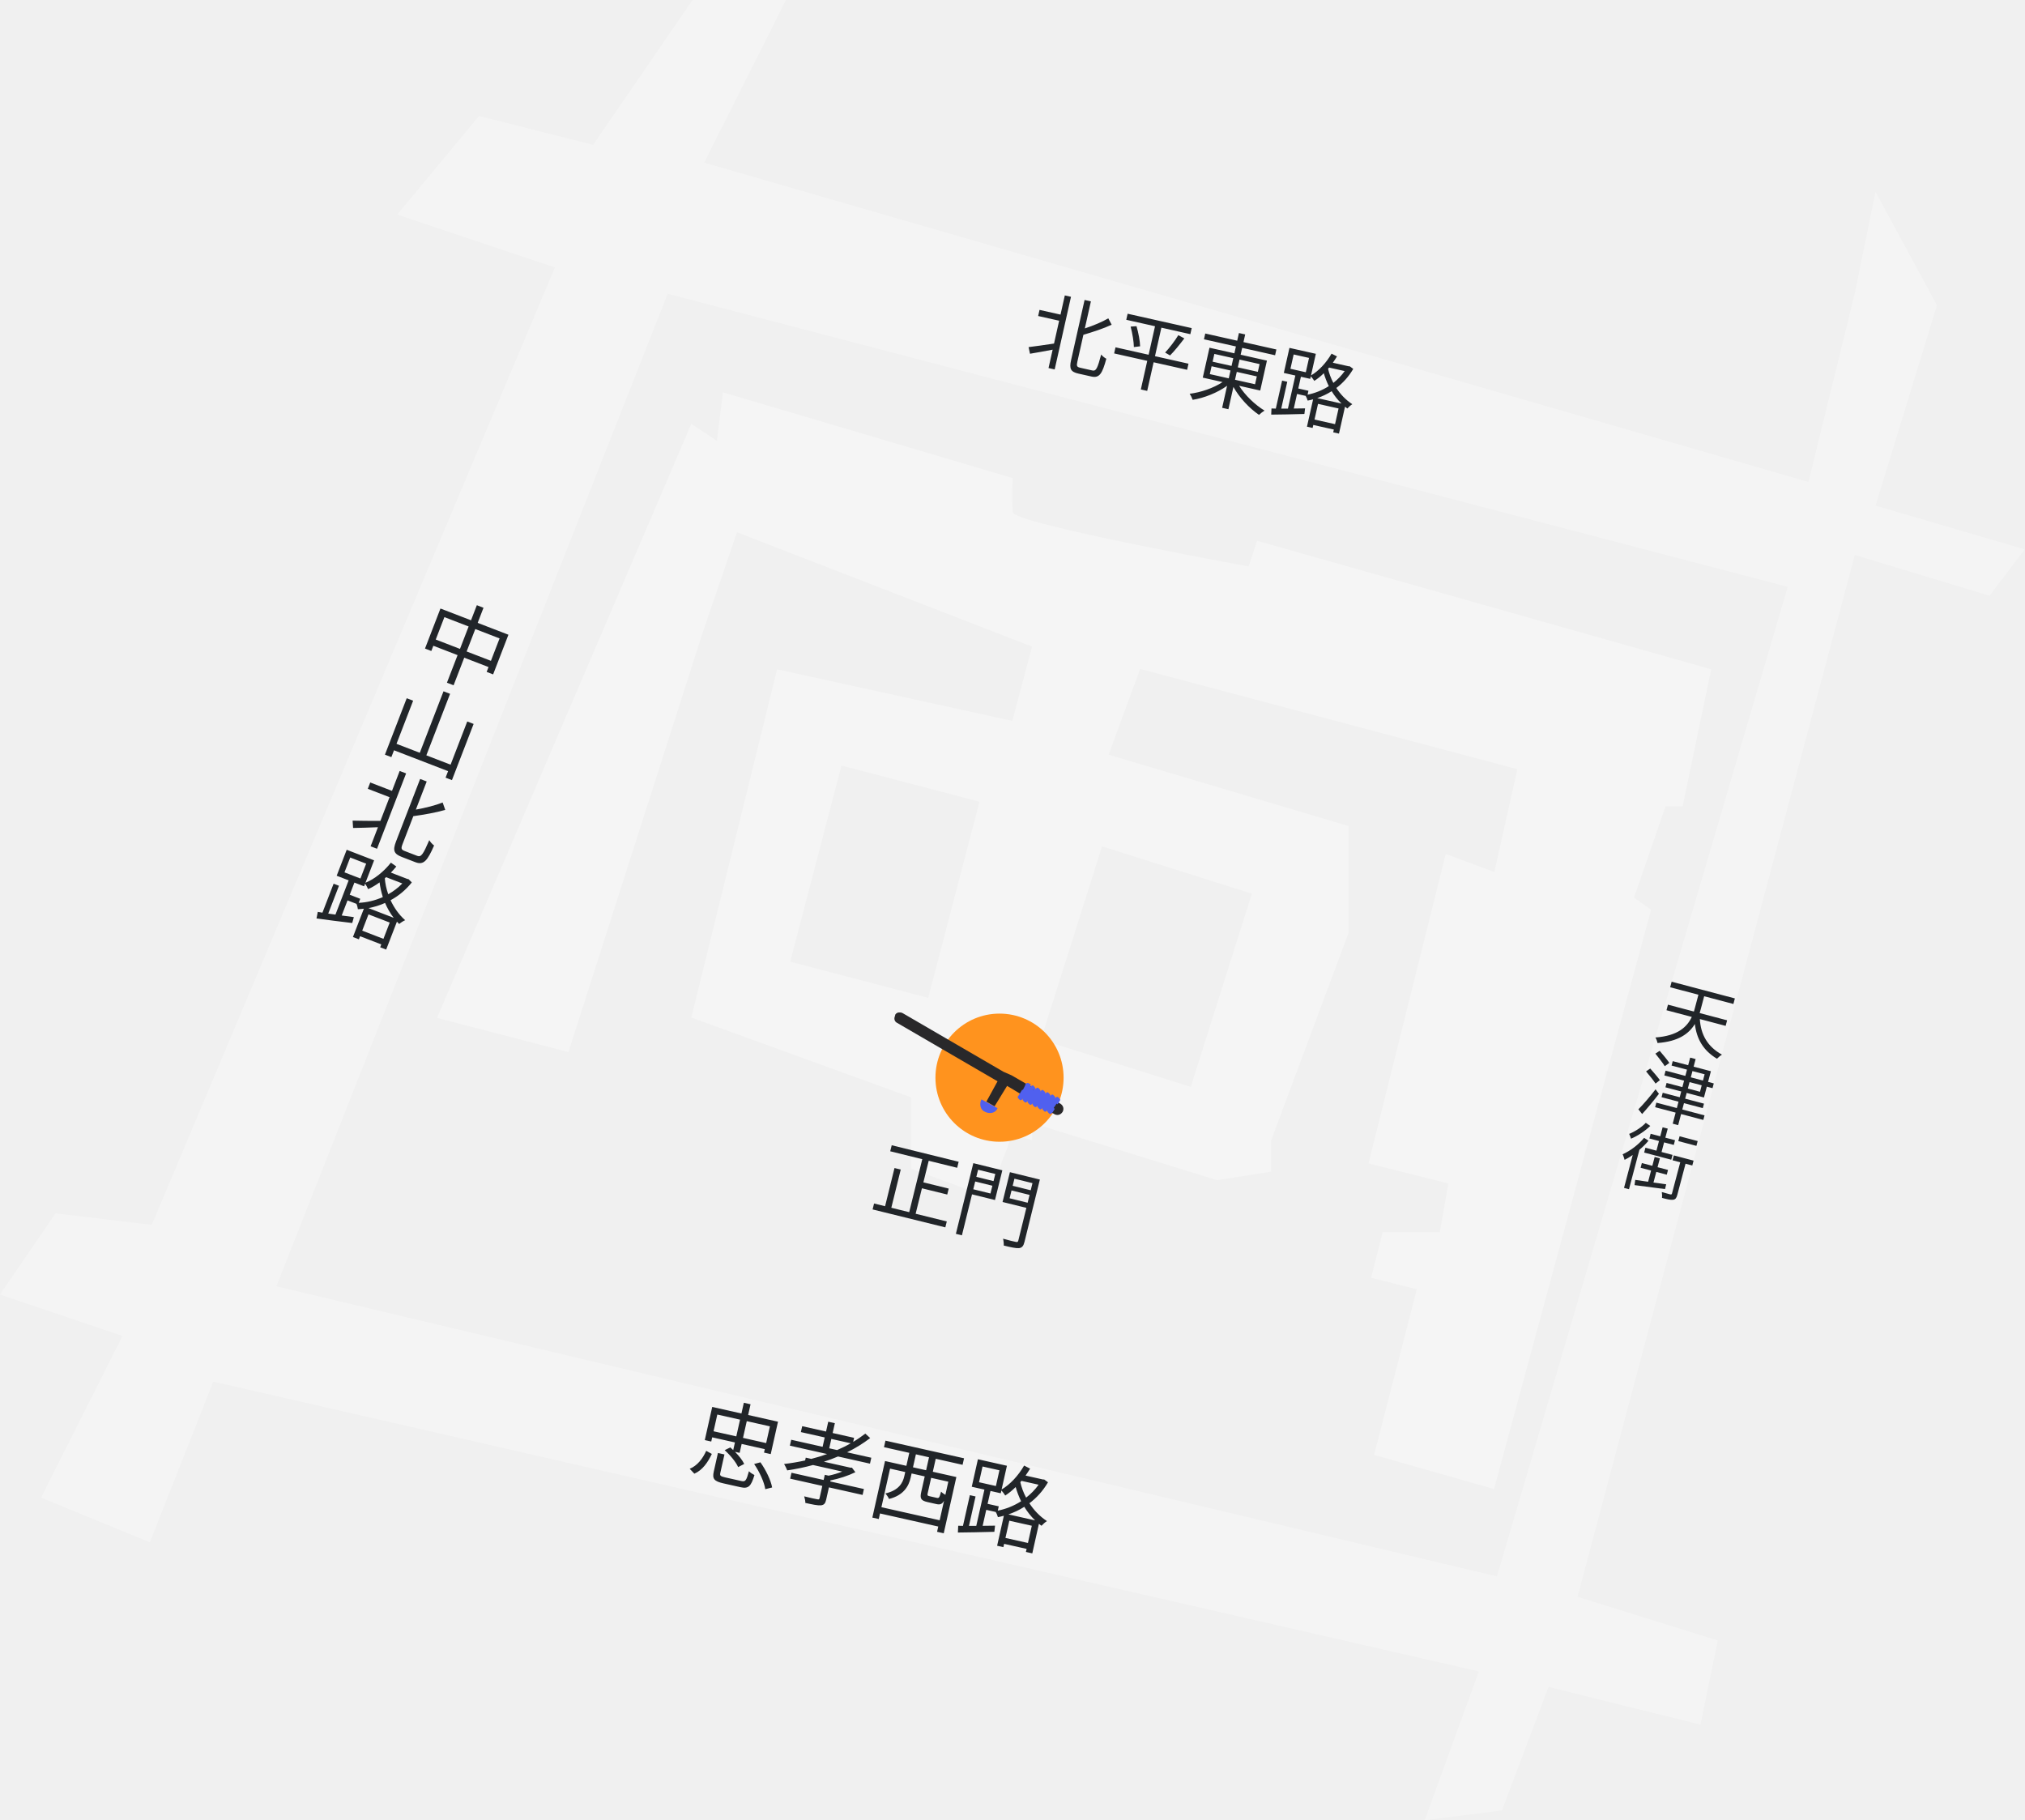
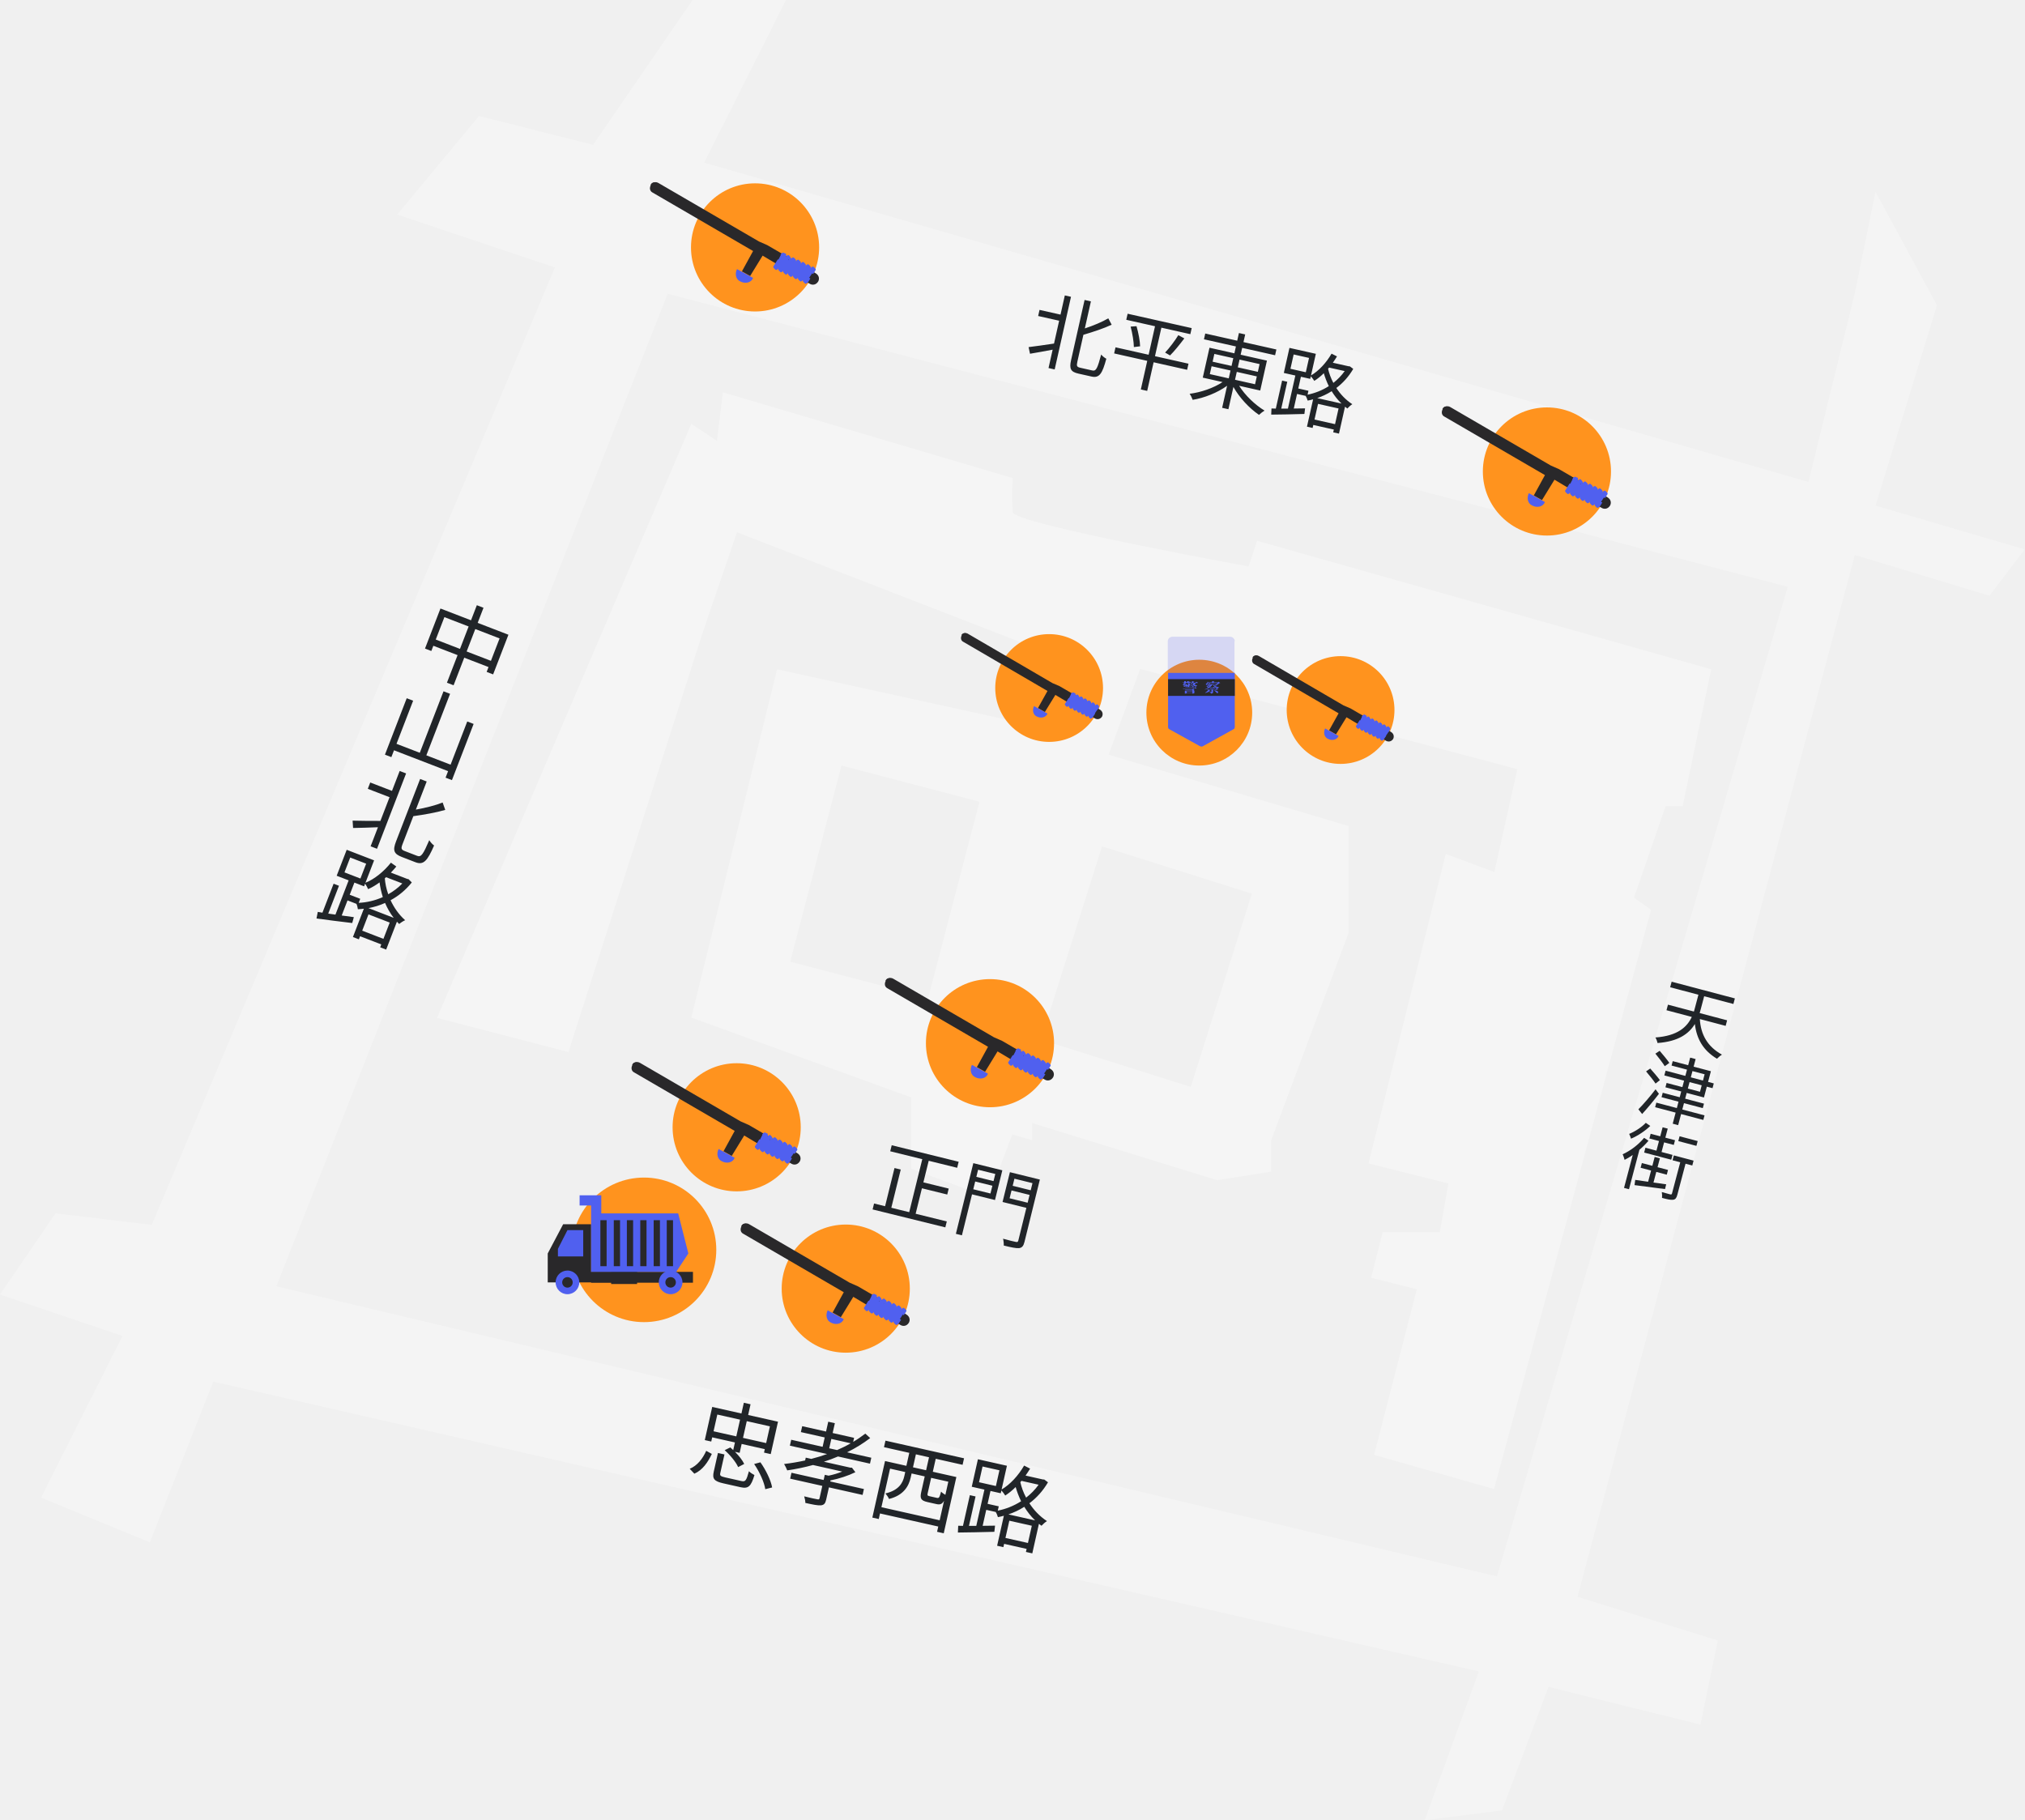
<svg xmlns="http://www.w3.org/2000/svg" version="1.1" id="圖層_1" x="0px" y="0px" viewBox="0 0 616.3 553.9" style="enable-background:new 0 0 616.3 553.9;" xml:space="preserve">
  <style type="text/css">
	.st0{opacity:0.29;fill:#FFFFFF;enable-background:new    ;}
	.st1{opacity:0.33;fill:#FFFFFF;enable-background:new    ;}
	.st2{fill:#212529;}
	.st3{font-family:'MingLiU';}
	.st4{font-size:27.858px;}
	.st5{font-size:25.37px;}
- 	.st6{font-size:27.514px;glyph-orientation-vertical:0;writing-mode:tb;}
+ 	.st6{font-size:27.515px;glyph-orientation-vertical:0;writing-mode:tb;}
	.st7{font-size:22.636px;glyph-orientation-vertical:0;writing-mode:tb;}
	.st8{fill:#FF931E;}
	.st9{fill:#29282A;}
	.st10{fill:#5060EF;}
+ 	.st11{opacity:0.17;fill:#3942EA;}
</style>
  <g id="map">
    <path class="st0" d="M239.2,0l-24.9,49.5l336.1,97.2l14.1-57.4l6.3-30.9l18.7,34.5l-18.7,61l45.4,13.3l-10.7,14.1l-41-12.4   L480.1,486l42.7,13.3l-5.3,25.6l-46.2-11.5L457.1,551l-23.5,3l16.5-45.3L64.9,420.5l-19.3,48.9l-33.1-13.6l24.8-49.2L0,394   l16.9-24.7l29.3,3.5L168.9,81.4l-48-16.1l24.9-30l34.7,8.8L210.8,0H239.2z M84.1,391.5l371.5,88.3l88.5-301.2L203.2,89.4   L84.1,391.5z" />
    <path class="st1" d="M308.1,219.4l6-22.6L224.3,162l-10.4,30.4L173,320.2l-40-10.4L210.4,129l7.8,5.2l1.8-14.8l88.2,26.1   c-0.2,3.5-0.2,7,0,10.4c0.4,3.5,71.8,16.5,71.8,16.5l2.6-7.8l138.2,39.1l-8.7,41.7h-5.2l-9.6,27.8l5.2,3.7l-47.8,176.3l-36.5-10.4   l13-50.4l-13.9-3.5l3.5-13.9h17.4l2.6-14.8l-24.3-6.1l23.5-94.2l14.8,5.5l7-31.3L347,203.6l-9.6,26.1l73,21.7V284l-23.5,63v9.6   l-16.5,2.6l-56.3-17.4v5.2l-6-1.7l-7.3,19.1l-23.5-8.7V334l-66.9-24.3l26.1-106L308.1,219.4z M298.1,244l-42-11l-15.6,59.7l42,11   L298.1,244z M381,272l-45.6-14.4l-18.6,58.8l45.6,14.4L381,272z" />
    <text transform="matrix(0.9757 0.219 -0.219 0.9757 208.7884 446.9811)" class="st2 st3 st4">忠孝西路</text>
    <text transform="matrix(0.9757 0.219 -0.219 0.9757 311.5327 108.4768)" class="st2 st3 st5">北平東路</text>
    <text transform="matrix(0.933 0.36 -0.36 0.933 146.5886 183.585)" class="st2 st3 st6">中山北路</text>
    <text transform="matrix(0.9668 0.2556 -0.2556 0.9668 519.0577 298.7799)" class="st2 st3 st7">天津街</text>
    <g>
      <g>
        <g>
-           <text transform="matrix(0.9709 0.2395 -0.2395 0.9709 264.5123 366.9203)" class="st2 st3 st5">正門</text>
+           <text transform="matrix(0.9709 0.2395 -0.2395 0.9709 264.5123 366.9202)" class="st2 st3 st5">正門</text>
        </g>
      </g>
    </g>
  </g>
-   <g id="C01">
-     <circle class="st8" cx="304.2" cy="328" r="19.5" />
-     <path class="st9" d="M272.6,308.8c-0.7,1.1-0.4,2.1,0.4,2.5l30.6,17.8l-3.4,6.2l2.5,1.4l3.8-6.2l14.4,8.6c0.7,0.4,1.8,0.4,2.5-0.7   c0.4-0.7,0.4-1.8-0.7-2.5l-14.8-8.6l-2.5-1.1l-30.6-17.8C274,307.9,272.9,308.2,272.6,308.8z" />
-     <path class="st10" d="M298.7,334.6c-0.7,1.4-0.4,3.2,1.1,3.8c1.4,0.7,3.2,0.4,3.8-1.1L298.7,334.6z" />
-     <path class="st10" d="M314.6,330.5c-0.4-0.4-0.7,0-1.1,0.4c0.4-0.4,0-0.7-0.4-1.1s-0.7,0-1.1,0.4l-2.1,3.4c-0.4,0.4,0,0.7,0.4,1.1   s0.7,0,1.1-0.4c-0.4,0.4,0,0.7,0.4,1.1s0.7,0,1.1-0.4c-0.4,0.4,0,0.7,0.4,1.1s0.7,0,1.1-0.4c-0.4,0.4,0,0.7,0.4,1.1s0.7,0,1.1-0.4   c-0.4,0.4,0,0.7,0.4,1.1s0.7,0,1.1-0.4c-0.4,0.4,0,0.7,0.4,1.1s0.7,0,1.1-0.4c-0.4,0.4,0,0.7,0.4,1.1s0.7,0,1.1-0.4l2.1-3.4   c0.4-0.4,0-0.7-0.4-1.1s-0.7,0-1.1,0.4c0.4-0.4,0-0.7-0.4-1.1s-0.7,0-1.1,0.4c0.4-0.4,0-0.7-0.4-1.1s-0.7,0-1.1,0.4   c0.4-0.4,0-0.7-0.4-1.1s-0.7,0-1.1,0.4c0.4-0.4,0-0.7-0.4-1.1s-0.7,0-1.1,0.4C315.3,331.2,314.9,330.9,314.6,330.5z" />
-     <path class="st9" d="M322.4,336.4l-14.8-8.6l-2.5-1.4l-30.6-17.8c-0.7-0.7-1.8-0.4-2.1,0.4l50.6,29.6   C323.5,337.8,323.1,336.7,322.4,336.4z" />
-     <path class="st10" d="M313.2,329.8c-0.4-0.4-1.1,0-1.1,0.4l-1.1,2.1l9.3,5.5l1.4-2.1c0.4-0.4,0-1.1-0.4-1.1s-1.1-0.4-1.1,0.4   c0.4-0.4,0-1.1-0.4-1.1c-0.4-0.4-1.1,0-1.1,0.4c0.4-0.4,0-1.1-0.4-1.1c-0.4-0.4-1.1,0-1.1,0.4c0.4-0.4,0-1.1-0.4-1.1   c-0.4-0.4-1.1,0-1.1,0.4c0.4-0.4,0-1.1-0.4-1.1c-0.4-0.4-1.1,0-1.1,0.4c0.4-0.4,0-1.1-0.4-1.1c-0.4-0.4-1.1,0-1.1,0.4   C313.9,330.5,313.9,329.8,313.2,329.8z" />
+   <g id="A01">
+     <circle class="st8" cx="470.8" cy="143.5" r="19.5" />
+     <path class="st9" d="M439.2,124.3c-0.7,1.1-0.4,2.1,0.4,2.5l30.6,17.8l-3.4,6.2l2.5,1.4l3.8-6.2l14.4,8.6c0.7,0.4,1.8,0.4,2.5-0.7   c0.4-0.7,0.4-1.8-0.7-2.5l-14.8-8.6l-2.5-1.1l-30.6-17.8C440.6,123.4,439.5,123.7,439.2,124.3z" />
+     <path class="st10" d="M465.3,150.1c-0.7,1.4-0.4,3.2,1.1,3.8c1.4,0.7,3.2,0.4,3.8-1.1L465.3,150.1z" />
+     <path class="st10" d="M481.2,146c-0.4-0.4-0.7,0-1.1,0.4c0.4-0.4,0-0.7-0.4-1.1s-0.7,0-1.1,0.4l-2.1,3.4c-0.4,0.4,0,0.7,0.4,1.1   s0.7,0,1.1-0.4c-0.4,0.4,0,0.7,0.4,1.1s0.7,0,1.1-0.4c-0.4,0.4,0,0.7,0.4,1.1s0.7,0,1.1-0.4c-0.4,0.4,0,0.7,0.4,1.1s0.7,0,1.1-0.4   c-0.4,0.4,0,0.7,0.4,1.1s0.7,0,1.1-0.4c-0.4,0.4,0,0.7,0.4,1.1s0.7,0,1.1-0.4c-0.4,0.4,0,0.7,0.4,1.1s0.7,0,1.1-0.4l2.1-3.4   c0.4-0.4,0-0.7-0.4-1.1s-0.7,0-1.1,0.4c0.4-0.4,0-0.7-0.4-1.1s-0.7,0-1.1,0.4c0.4-0.4,0-0.7-0.4-1.1s-0.7,0-1.1,0.4   c0.4-0.4,0-0.7-0.4-1.1s-0.7,0-1.1,0.4c0.4-0.4,0-0.7-0.4-1.1s-0.7,0-1.1,0.4C481.9,146.7,481.5,146.4,481.2,146z" />
+     <path class="st9" d="M489,151.9l-14.8-8.6l-2.5-1.4l-30.6-17.8c-0.7-0.7-1.8-0.4-2.1,0.4l50.6,29.6   C490.1,153.3,489.7,152.2,489,151.9z" />
+     <path class="st10" d="M479.8,145.3c-0.4-0.4-1.1,0-1.1,0.4l-1.1,2.1l9.3,5.5l1.4-2.1c0.4-0.4,0-1.1-0.4-1.1s-1.1-0.4-1.1,0.4   c0.4-0.4,0-1.1-0.4-1.1c-0.4-0.4-1.1,0-1.1,0.4c0.4-0.4,0-1.1-0.4-1.1c-0.4-0.4-1.1,0-1.1,0.4c0.4-0.4,0-1.1-0.4-1.1   c-0.4-0.4-1.1,0-1.1,0.4c0.4-0.4,0-1.1-0.4-1.1c-0.4-0.4-1.1,0-1.1,0.4c0.4-0.4,0-1.1-0.4-1.1c-0.4-0.4-1.1,0-1.1,0.4   C480.5,146,480.5,145.3,479.8,145.3z" />
+   </g>
+   <g id="B05">
+     <circle class="st8" cx="408" cy="216.1" r="16.4" />
+     <path class="st9" d="M381.4,200c-0.6,0.9-0.3,1.8,0.3,2.1l25.7,15l-2.9,5.2l2.1,1.2l3.2-5.2l12.1,7.2c0.6,0.3,1.5,0.3,2.1-0.6   c0.3-0.6,0.3-1.5-0.6-2.1l-12.4-7.2l-2.1-0.9l-25.7-15C382.6,199.3,381.7,199.5,381.4,200z" />
+     <path class="st10" d="M403.3,221.7c-0.6,1.2-0.3,2.7,0.9,3.2c1.2,0.6,2.7,0.3,3.2-0.9L403.3,221.7z" />
+     <path class="st10" d="M416.7,218.2c-0.3-0.3-0.6,0-0.9,0.3c0.3-0.3,0-0.6-0.3-0.9c-0.3-0.3-0.6,0-0.9,0.3l-1.8,2.9   c-0.3,0.3,0,0.6,0.3,0.9c0.3,0.3,0.6,0,0.9-0.3c-0.3,0.3,0,0.6,0.3,0.9c0.3,0.3,0.6,0,0.9-0.3c-0.3,0.3,0,0.6,0.3,0.9   c0.3,0.3,0.6,0,0.9-0.3c-0.3,0.3,0,0.6,0.3,0.9c0.3,0.3,0.6,0,0.9-0.3c-0.3,0.3,0,0.6,0.3,0.9c0.3,0.3,0.6,0,0.9-0.3   c-0.3,0.3,0,0.6,0.3,0.9c0.3,0.3,0.6,0,0.9-0.3c-0.3,0.3,0,0.6,0.3,0.9c0.3,0.3,0.6,0,0.9-0.3l1.8-2.9c0.3-0.3,0-0.6-0.3-0.9   c-0.3-0.3-0.6,0-0.9,0.3c0.3-0.3,0-0.6-0.3-0.9c-0.3-0.3-0.6,0-0.9,0.3c0.3-0.3,0-0.6-0.3-0.9c-0.3-0.3-0.6,0-0.9,0.3   c0.3-0.3,0-0.6-0.3-0.9c-0.3-0.3-0.6,0-0.9,0.3c0.3-0.3,0-0.6-0.3-0.9c-0.3-0.3-0.6,0-0.9,0.3C417.3,218.8,416.9,218.6,416.7,218.2   z" />
+     <path class="st9" d="M423.2,223.2l-12.4-7.2l-2.1-1.2l-25.7-15c-0.6-0.6-1.5-0.3-1.8,0.3l42.5,24.9   C424.2,224.4,423.8,223.5,423.2,223.2z" />
+     <path class="st10" d="M415.5,217.7c-0.3-0.3-0.9,0-0.9,0.3l-0.9,1.8l7.8,4.6l1.2-1.8c0.3-0.3,0-0.9-0.3-0.9c-0.3,0-0.9-0.3-0.9,0.3   c0.3-0.3,0-0.9-0.3-0.9c-0.3-0.3-0.9,0-0.9,0.3c0.3-0.3,0-0.9-0.3-0.9c-0.3-0.3-0.9,0-0.9,0.3c0.3-0.3,0-0.9-0.3-0.9   c-0.3-0.3-0.9,0-0.9,0.3c0.3-0.3,0-0.9-0.3-0.9c-0.3-0.3-0.9,0-0.9,0.3c0.3-0.3,0-0.9-0.3-0.9c-0.3-0.3-0.9,0-0.9,0.3   C416.1,218.2,416.1,217.7,415.5,217.7z" />
+   </g>
+   <g id="B06">
+     <circle class="st8" cx="319.3" cy="209.4" r="16.4" />
+     <path class="st9" d="M292.8,193.2c-0.6,0.9-0.3,1.8,0.3,2.1l25.7,15l-2.9,5.2l2.1,1.2l3.2-5.2l12.1,7.2c0.6,0.3,1.5,0.3,2.1-0.6   c0.3-0.6,0.3-1.5-0.6-2.1l-12.4-7.2l-2.1-0.9l-25.7-15C294,192.5,293.1,192.7,292.8,193.2z" />
+     <path class="st10" d="M314.7,214.9c-0.6,1.2-0.3,2.7,0.9,3.2c1.2,0.6,2.7,0.3,3.2-0.9L314.7,214.9z" />
+     <path class="st10" d="M328.1,211.5c-0.3-0.3-0.6,0-0.9,0.3c0.3-0.3,0-0.6-0.3-0.9c-0.3-0.3-0.6,0-0.9,0.3l-1.8,2.9   c-0.3,0.3,0,0.6,0.3,0.9c0.3,0.3,0.6,0,0.9-0.3c-0.3,0.3,0,0.6,0.3,0.9c0.3,0.3,0.6,0,0.9-0.3c-0.3,0.3,0,0.6,0.3,0.9   c0.3,0.3,0.6,0,0.9-0.3c-0.3,0.3,0,0.6,0.3,0.9c0.3,0.3,0.6,0,0.9-0.3c-0.3,0.3,0,0.6,0.3,0.9c0.3,0.3,0.6,0,0.9-0.3   c-0.3,0.3,0,0.6,0.3,0.9c0.3,0.3,0.6,0,0.9-0.3c-0.3,0.3,0,0.6,0.3,0.9c0.3,0.3,0.6,0,0.9-0.3l1.8-2.9c0.3-0.3,0-0.6-0.3-0.9   c-0.3-0.3-0.6,0-0.9,0.3c0.3-0.3,0-0.6-0.3-0.9c-0.3-0.3-0.6,0-0.9,0.3c0.3-0.3,0-0.6-0.3-0.9c-0.3-0.3-0.6,0-0.9,0.3   c0.3-0.3,0-0.6-0.3-0.9c-0.3-0.3-0.6,0-0.9,0.3c0.3-0.3,0-0.6-0.3-0.9c-0.3-0.3-0.6,0-0.9,0.3C328.7,212.1,328.3,211.8,328.1,211.5   z" />
+     <path class="st9" d="M334.6,216.4l-12.4-7.2l-2.1-1.2l-25.7-15c-0.6-0.6-1.5-0.3-1.8,0.3l42.5,24.9   C335.6,217.6,335.2,216.7,334.6,216.4z" />
+     <path class="st10" d="M326.9,210.9c-0.3-0.3-0.9,0-0.9,0.3l-0.9,1.8l7.8,4.6l1.2-1.8c0.3-0.3,0-0.9-0.3-0.9s-0.9-0.3-0.9,0.3   c0.3-0.3,0-0.9-0.3-0.9c-0.3-0.3-0.9,0-0.9,0.3c0.3-0.3,0-0.9-0.3-0.9c-0.3-0.3-0.9,0-0.9,0.3c0.3-0.3,0-0.9-0.3-0.9   c-0.3-0.3-0.9,0-0.9,0.3c0.3-0.3,0-0.9-0.3-0.9c-0.3-0.3-0.9,0-0.9,0.3c0.3-0.3,0-0.9-0.3-0.9c-0.3-0.3-0.9,0-0.9,0.3   C327.5,211.5,327.5,210.9,326.9,210.9z" />
+   </g>
+   <g id="A02">
+     <circle class="st8" cx="229.8" cy="75.3" r="19.5" />
+     <path class="st9" d="M198.2,56.1c-0.7,1.1-0.4,2.1,0.4,2.5l30.6,17.8l-3.4,6.2l2.5,1.4l3.8-6.2l14.4,8.6c0.7,0.4,1.8,0.4,2.5-0.7   c0.4-0.7,0.4-1.8-0.7-2.5l-14.8-8.6l-2.5-1.1l-30.6-17.8C199.6,55.2,198.5,55.5,198.2,56.1z" />
+     <path class="st10" d="M224.3,81.9c-0.7,1.4-0.4,3.2,1.1,3.8c1.4,0.7,3.2,0.4,3.8-1.1L224.3,81.9z" />
+     <path class="st10" d="M240.2,77.8c-0.4-0.4-0.7,0-1.1,0.4c0.4-0.4,0-0.7-0.4-1.1s-0.7,0-1.1,0.4l-2.1,3.4c-0.4,0.4,0,0.7,0.4,1.1   s0.7,0,1.1-0.4c-0.4,0.4,0,0.7,0.4,1.1s0.7,0,1.1-0.4c-0.4,0.4,0,0.7,0.4,1.1s0.7,0,1.1-0.4c-0.4,0.4,0,0.7,0.4,1.1s0.7,0,1.1-0.4   c-0.4,0.4,0,0.7,0.4,1.1s0.7,0,1.1-0.4c-0.4,0.4,0,0.7,0.4,1.1s0.7,0,1.1-0.4c-0.4,0.4,0,0.7,0.4,1.1s0.7,0,1.1-0.4l2.1-3.4   c0.4-0.4,0-0.7-0.4-1.1s-0.7,0-1.1,0.4c0.4-0.4,0-0.7-0.4-1.1s-0.7,0-1.1,0.4c0.4-0.4,0-0.7-0.4-1.1s-0.7,0-1.1,0.4   c0.4-0.4,0-0.7-0.4-1.1s-0.7,0-1.1,0.4c0.4-0.4,0-0.7-0.4-1.1s-0.7,0-1.1,0.4C240.9,78.5,240.5,78.2,240.2,77.8z" />
+     <path class="st9" d="M248,83.7l-14.8-8.6l-2.5-1.4l-30.6-17.8c-0.7-0.7-1.8-0.4-2.1,0.4l50.6,29.6C249.1,85.1,248.7,84,248,83.7z" />
+     <path class="st10" d="M238.8,77.1c-0.4-0.4-1.1,0-1.1,0.4l-1.1,2.1l9.3,5.5l1.4-2.1c0.4-0.4,0-1.1-0.4-1.1s-1.1-0.4-1.1,0.4   c0.4-0.4,0-1.1-0.4-1.1c-0.4-0.4-1.1,0-1.1,0.4c0.4-0.4,0-1.1-0.4-1.1c-0.4-0.4-1.1,0-1.1,0.4c0.4-0.4,0-1.1-0.4-1.1   c-0.4-0.4-1.1,0-1.1,0.4c0.4-0.4,0-1.1-0.4-1.1c-0.4-0.4-1.1,0-1.1,0.4c0.4-0.4,0-1.1-0.4-1.1c-0.4-0.4-1.1,0-1.1,0.4   C239.5,77.8,239.5,77.1,238.8,77.1z" />
+   </g>
+   <g id="C01_1_">
+     <circle class="st8" cx="301.3" cy="317.5" r="19.5" />
+     <path class="st9" d="M269.7,298.3c-0.7,1.1-0.4,2.1,0.4,2.5l30.6,17.8l-3.4,6.2l2.5,1.4l3.8-6.2l14.4,8.6c0.7,0.4,1.8,0.4,2.5-0.7   c0.4-0.7,0.4-1.8-0.7-2.5l-14.8-8.6l-2.5-1.1l-30.6-17.8C271.1,297.4,270,297.7,269.7,298.3z" />
+     <path class="st10" d="M295.8,324.1c-0.7,1.4-0.4,3.2,1.1,3.8c1.4,0.7,3.2,0.4,3.8-1.1L295.8,324.1z" />
+     <path class="st10" d="M311.7,320c-0.4-0.4-0.7,0-1.1,0.4c0.4-0.4,0-0.7-0.4-1.1s-0.7,0-1.1,0.4l-2.1,3.4c-0.4,0.4,0,0.7,0.4,1.1   s0.7,0,1.1-0.4c-0.4,0.4,0,0.7,0.4,1.1s0.7,0,1.1-0.4c-0.4,0.4,0,0.7,0.4,1.1s0.7,0,1.1-0.4c-0.4,0.4,0,0.7,0.4,1.1s0.7,0,1.1-0.4   c-0.4,0.4,0,0.7,0.4,1.1s0.7,0,1.1-0.4c-0.4,0.4,0,0.7,0.4,1.1s0.7,0,1.1-0.4c-0.4,0.4,0,0.7,0.4,1.1s0.7,0,1.1-0.4l2.1-3.4   c0.4-0.4,0-0.7-0.4-1.1s-0.7,0-1.1,0.4c0.4-0.4,0-0.7-0.4-1.1s-0.7,0-1.1,0.4c0.4-0.4,0-0.7-0.4-1.1s-0.7,0-1.1,0.4   c0.4-0.4,0-0.7-0.4-1.1s-0.7,0-1.1,0.4c0.4-0.4,0-0.7-0.4-1.1s-0.7,0-1.1,0.4C312.4,320.7,312,320.4,311.7,320z" />
+     <path class="st9" d="M319.5,325.9l-14.8-8.6l-2.5-1.4l-30.6-17.8c-0.7-0.7-1.8-0.4-2.1,0.4l50.6,29.6   C320.6,327.3,320.2,326.2,319.5,325.9z" />
+     <path class="st10" d="M310.3,319.3c-0.4-0.4-1.1,0-1.1,0.4l-1.1,2.1l9.3,5.5l1.4-2.1c0.4-0.4,0-1.1-0.4-1.1s-1.1-0.4-1.1,0.4   c0.4-0.4,0-1.1-0.4-1.1c-0.4-0.4-1.1,0-1.1,0.4c0.4-0.4,0-1.1-0.4-1.1c-0.4-0.4-1.1,0-1.1,0.4c0.4-0.4,0-1.1-0.4-1.1   c-0.4-0.4-1.1,0-1.1,0.4c0.4-0.4,0-1.1-0.4-1.1c-0.4-0.4-1.1,0-1.1,0.4c0.4-0.4,0-1.1-0.4-1.1c-0.4-0.4-1.1,0-1.1,0.4   C311,320,311,319.3,310.3,319.3z" />
+   </g>
+   <g id="D01-3">
+     <circle class="st8" cx="257.4" cy="392.2" r="19.5" />
+     <path class="st9" d="M225.8,373c-0.7,1.1-0.4,2.1,0.4,2.5l30.6,17.8l-3.4,6.2l2.5,1.4l3.8-6.2l14.4,8.6c0.7,0.4,1.8,0.4,2.5-0.7   c0.4-0.7,0.4-1.8-0.7-2.5l-14.8-8.6l-2.5-1.1L228,372.6C227.2,372.1,226.1,372.4,225.8,373z" />
+     <path class="st10" d="M251.9,398.8c-0.7,1.4-0.4,3.2,1.1,3.8c1.4,0.7,3.2,0.4,3.8-1.1L251.9,398.8z" />
+     <path class="st10" d="M267.8,394.7c-0.4-0.4-0.7,0-1.1,0.4c0.4-0.4,0-0.7-0.4-1.1s-0.7,0-1.1,0.4l-2.1,3.4c-0.4,0.4,0,0.7,0.4,1.1   s0.7,0,1.1-0.4c-0.4,0.4,0,0.7,0.4,1.1s0.7,0,1.1-0.4c-0.4,0.4,0,0.7,0.4,1.1s0.7,0,1.1-0.4c-0.4,0.4,0,0.7,0.4,1.1s0.7,0,1.1-0.4   c-0.4,0.4,0,0.7,0.4,1.1s0.7,0,1.1-0.4c-0.4,0.4,0,0.7,0.4,1.1s0.7,0,1.1-0.4c-0.4,0.4,0,0.7,0.4,1.1s0.7,0,1.1-0.4l2.1-3.4   c0.4-0.4,0-0.7-0.4-1.1s-0.7,0-1.1,0.4c0.4-0.4,0-0.7-0.4-1.1s-0.7,0-1.1,0.4c0.4-0.4,0-0.7-0.4-1.1s-0.7,0-1.1,0.4   c0.4-0.4,0-0.7-0.4-1.1s-0.7,0-1.1,0.4c0.4-0.4,0-0.7-0.4-1.1s-0.7,0-1.1,0.4C268.5,395.4,268.1,395.1,267.8,394.7z" />
+     <path class="st9" d="M275.6,400.6l-14.8-8.6l-2.5-1.4l-30.6-17.8c-0.7-0.7-1.8-0.4-2.1,0.4l50.6,29.6   C276.7,402,276.3,400.9,275.6,400.6z" />
+     <path class="st10" d="M266.4,394c-0.4-0.4-1.1,0-1.1,0.4l-1.1,2.1l9.3,5.5l1.4-2.1c0.4-0.4,0-1.1-0.4-1.1s-1.1-0.4-1.1,0.4   c0.4-0.4,0-1.1-0.4-1.1c-0.4-0.4-1.1,0-1.1,0.4c0.4-0.4,0-1.1-0.4-1.1c-0.4-0.4-1.1,0-1.1,0.4c0.4-0.4,0-1.1-0.4-1.1   c-0.4-0.4-1.1,0-1.1,0.4c0.4-0.4,0-1.1-0.4-1.1c-0.4-0.4-1.1,0-1.1,0.4c0.4-0.4,0-1.1-0.4-1.1c-0.4-0.4-1.1,0-1.1,0.4   C267.1,394.7,267.1,394,266.4,394z" />
+   </g>
+   <g id="D05">
+     <circle class="st8" cx="224.2" cy="343.1" r="19.5" />
+     <path class="st9" d="M192.6,323.9c-0.7,1.1-0.4,2.1,0.4,2.5l30.6,17.8l-3.4,6.2l2.5,1.4l3.8-6.2l14.4,8.6c0.7,0.4,1.8,0.4,2.5-0.7   c0.4-0.7,0.4-1.8-0.7-2.5l-14.8-8.6l-2.5-1.1l-30.6-17.8C194,323,192.9,323.3,192.6,323.9z" />
+     <path class="st10" d="M218.7,349.7c-0.7,1.4-0.4,3.2,1.1,3.8c1.4,0.7,3.2,0.4,3.8-1.1L218.7,349.7z" />
+     <path class="st10" d="M234.6,345.6c-0.4-0.4-0.7,0-1.1,0.4c0.4-0.4,0-0.7-0.4-1.1s-0.7,0-1.1,0.4l-2.1,3.4c-0.4,0.4,0,0.7,0.4,1.1   s0.7,0,1.1-0.4c-0.4,0.4,0,0.7,0.4,1.1s0.7,0,1.1-0.4c-0.4,0.4,0,0.7,0.4,1.1s0.7,0,1.1-0.4c-0.4,0.4,0,0.7,0.4,1.1s0.7,0,1.1-0.4   c-0.4,0.4,0,0.7,0.4,1.1s0.7,0,1.1-0.4c-0.4,0.4,0,0.7,0.4,1.1s0.7,0,1.1-0.4c-0.4,0.4,0,0.7,0.4,1.1s0.7,0,1.1-0.4l2.1-3.4   c0.4-0.4,0-0.7-0.4-1.1s-0.7,0-1.1,0.4c0.4-0.4,0-0.7-0.4-1.1s-0.7,0-1.1,0.4c0.4-0.4,0-0.7-0.4-1.1s-0.7,0-1.1,0.4   c0.4-0.4,0-0.7-0.4-1.1s-0.7,0-1.1,0.4c0.4-0.4,0-0.7-0.4-1.1s-0.7,0-1.1,0.4C235.3,346.3,234.9,346,234.6,345.6z" />
+     <path class="st9" d="M242.4,351.5l-14.8-8.6l-2.5-1.4l-30.6-17.8c-0.7-0.7-1.8-0.4-2.1,0.4l50.6,29.6   C243.5,352.9,243.1,351.8,242.4,351.5z" />
+     <path class="st10" d="M233.2,344.9c-0.4-0.4-1.1,0-1.1,0.4l-1.1,2.1l9.3,5.5l1.4-2.1c0.4-0.4,0-1.1-0.4-1.1s-1.1-0.4-1.1,0.4   c0.4-0.4,0-1.1-0.4-1.1c-0.4-0.4-1.1,0-1.1,0.4c0.4-0.4,0-1.1-0.4-1.1c-0.4-0.4-1.1,0-1.1,0.4c0.4-0.4,0-1.1-0.4-1.1   c-0.4-0.4-1.1,0-1.1,0.4c0.4-0.4,0-1.1-0.4-1.1c-0.4-0.4-1.1,0-1.1,0.4c0.4-0.4,0-1.1-0.4-1.1c-0.4-0.4-1.1,0-1.1,0.4   C233.9,345.6,233.9,344.9,233.2,344.9z" />
+   </g>
+   <g id="D04">
+     <circle class="st8" cx="196" cy="380.4" r="22" />
+     <rect x="179.9" y="387.1" class="st9" width="31" height="3.3" />
+     <polygon class="st9" points="179.9,387.1 179.9,372.6 171.4,372.6 166.7,381.5 166.7,390.3 176.1,390.3 179.9,390.3 189.9,390.3    189.9,387.1  " />
+     <polygon class="st10" points="177.5,382.4 169.8,382.4 169.8,380.1 172.7,374.4 177.5,374.4  " />
+     <rect x="186" y="386.3" class="st9" width="7.9" height="4.5" />
+     <g>
+       <circle class="st10" cx="172.7" cy="390.3" r="3.6" />
+       <circle class="st9" cx="172.7" cy="390.3" r="1.6" />
+     </g>
+     <g>
+       <circle class="st10" cx="204.1" cy="390.3" r="3.6" />
+       <circle class="st9" cx="204.1" cy="390.3" r="1.6" />
+     </g>
+     <polygon class="st10" points="206.4,369.3 183,369.3 183,366.1 183,366.1 183,363.8 176.4,363.8 176.4,366.9 179.9,366.9    179.9,369.3 179.9,375.4 179.9,387.1 205.8,387.1 209.5,381.5  " />
+     <rect x="182.8" y="371.4" transform="matrix(-1 -3.784230e-11 3.784230e-11 -1 367.4229 756.775)" class="st9" width="1.9" height="14" />
+     <rect x="186.8" y="371.4" transform="matrix(-1 -3.784230e-11 3.784230e-11 -1 375.5038 756.775)" class="st9" width="1.9" height="14" />
+     <rect x="190.9" y="371.4" transform="matrix(-1 -3.784230e-11 3.784230e-11 -1 383.5848 756.775)" class="st9" width="1.9" height="14" />
+     <rect x="194.9" y="371.4" transform="matrix(-1 -3.784230e-11 3.784230e-11 -1 391.6658 756.775)" class="st9" width="1.9" height="14" />
+     <rect x="198.9" y="371.4" transform="matrix(-1 -3.784230e-11 3.784230e-11 -1 399.7467 756.775)" class="st9" width="1.9" height="14" />
+     <rect x="203" y="371.4" transform="matrix(-1 -3.784230e-11 3.784230e-11 -1 407.8277 756.775)" class="st9" width="1.9" height="14" />
+   </g>
+   <g id="B02">
+     <circle class="st8" cx="365" cy="216.9" r="16.1" />
+     <g>
+       <path class="st11" d="M375.8,195.2c0-0.7-0.6-1.4-1.4-1.4h-17.6c-0.7,0-1.4,0.6-1.4,1.4v9.6h20.3V195.2z" />
+       <path class="st10" d="M375.8,204.8h-20.3v15.7c0,0.9-0.1,1.1,0.3,1.4l9.2,5.1c0.5,0.3,0.9,0.3,1.3,0l9.2-5.1    c0.4-0.2,0.3-0.9,0.3-1.4V204.8z" />
+     </g>
+     <rect x="355.5" y="206.7" class="st9" width="20.3" height="5.1" />
+     <g>
+       <path class="st10" d="M360.2,208.4c-0.1,0.1-0.2,0.1-0.3,0.1l0,0c0.2-0.2,0.4-0.5,0.5-0.7l0,0v-0.1h-0.5l0-0.1h0.5v-0.3l0.6,0    c0,0,0,0.1-0.1,0.1v0.2h0.4v-0.3l0.6,0c0,0.1,0,0.1-0.1,0.1v0.2h0.1l0.2-0.2c0,0,0.2,0.2,0.4,0.3c0,0-0.1,0.1-0.1,0.1h-0.6v0.1    c0,0-0.1,0.1-0.3,0.1h-0.1v-0.2h-0.4v0.1c0,0,0,0-0.1,0l0.2,0c0,0-0.1,0.1-0.2,0.1c0,0-0.1,0.1-0.1,0.1h0.9l0.2-0.2l0.4,0.3    c0,0-0.1,0.1-0.2,0.1c0,0.4-0.1,0.6-0.2,0.7c-0.1,0.1-0.2,0.1-0.4,0.1c0-0.1,0-0.2-0.1-0.2c0,0-0.1-0.1-0.1-0.1v0.1    c0,0-0.2,0.1-0.3,0.1h-0.1v-0.1h-0.3v0.1c0,0-0.2,0.1-0.3,0.1h0V208.4z M363.7,209.1c0,0,0.3,0.2,0.5,0.3c0,0-0.1,0.1-0.1,0.1    h-1.1c0.1,0,0.3,0.2,0.5,0.3c0,0-0.1,0.1-0.1,0.1h-0.3c0.1,0,0.3,0.2,0.4,0.3c0,0-0.1,0.1-0.1,0.1h-2.7l0-0.1h2.1l0.2-0.2h-2.3    l0-0.1h2.1l0.2-0.2H360l0-0.1h3.5L363.7,209.1z M360.6,208.2c0,0-0.1,0.1-0.2,0.1l0.1,0h0.3l0.2-0.1l0.4,0.2c0,0-0.1,0-0.1,0v0.2    c0.1,0,0.1,0,0.2,0c0,0,0,0,0,0c0,0,0.1-0.2,0.1-0.5H360.6z M360.8,208.7v-0.2h-0.3v0.2H360.8z M362.9,210.3l0.2-0.2l0.5,0.3    c0,0-0.1,0.1-0.1,0.1v0.5c0,0-0.3,0.1-0.5,0.1h-0.1v-0.2h-1.7v0.1c0,0-0.2,0.1-0.5,0.1h-0.1v-0.9l0.6,0.2H362.9z M360.7,209.1h2    l0.3-0.3c0,0,0.3,0.2,0.5,0.3c0,0-0.1,0.1-0.1,0.1h-2.6L360.7,209.1z M362.9,210.8v-0.3h-1.7v0.3H362.9z M363.9,207.9    c-0.1,0.2-0.2,0.4-0.4,0.5c0.2,0.1,0.5,0.1,0.9,0.2l0,0c-0.2,0.1-0.3,0.2-0.3,0.4c-0.4-0.1-0.7-0.2-0.9-0.4    c-0.3,0.1-0.7,0.2-1.1,0.3l0-0.1c0.4-0.1,0.7-0.3,1-0.4c-0.1-0.1-0.2-0.2-0.2-0.3c-0.2,0.1-0.3,0.2-0.5,0.3l-0.1,0    c0.2-0.3,0.4-0.6,0.5-1.1l0.7,0.2c0,0.1-0.1,0.1-0.2,0.1c0,0.1-0.1,0.1-0.1,0.2h0.6l0.3-0.3c0,0,0.3,0.2,0.5,0.3    c0,0-0.1,0.1-0.1,0.1H363.9z M362.8,207.9c0,0-0.1,0.1-0.1,0.1c0.1,0.1,0.2,0.2,0.3,0.3c0.1-0.1,0.2-0.2,0.2-0.4H362.8z" />
+       <path class="st10" d="M369.1,208.4c0,0-0.1,0-0.2,0.1c-0.4,0.6-1.1,1.1-2.2,1.4l0-0.1c0.6-0.2,1-0.5,1.4-0.9c-0.1,0-0.1,0-0.2,0    c0-0.1-0.1-0.2-0.2-0.3c-0.1,0.1-0.2,0.1-0.3,0.2c0.7,0.1,0.4,0.6,0.1,0.4c0-0.1-0.1-0.2-0.2-0.3c-0.1,0.1-0.3,0.1-0.4,0.2l0,0    c0.4-0.2,0.8-0.7,1-1.1l0.6,0.1c0,0-0.1,0.1-0.2,0.1c-0.1,0.1-0.1,0.1-0.2,0.2h0.3l0.3-0.2L369.1,208.4z M370.6,208.4    c0,0-0.1,0-0.2,0c-0.1,0.1-0.3,0.3-0.6,0.4c0.4,0.2,0.8,0.3,1.3,0.4l0,0c-0.2,0-0.4,0.2-0.4,0.4c-0.9-0.3-1.4-0.7-1.7-1.6l0.1,0    c0.1,0.3,0.4,0.6,0.7,0.8c0.1-0.1,0.1-0.3,0.2-0.4h-0.5l0-0.1h0.6l0.2-0.2l0.1,0.1c0-0.1,0-0.2,0.1-0.3h-2.9    c0,0.2-0.1,0.4-0.2,0.5c-0.1,0.1-0.4,0.1-0.4-0.1c0-0.1,0-0.2,0.2-0.3c0.2-0.1,0.3-0.3,0.3-0.5h0.1c0,0.1,0.1,0.2,0.1,0.2h1.2    v-0.4l0.7,0c0,0.1,0,0.1-0.2,0.1v0.3h1.2l0.3-0.2l0.5,0.4c0,0-0.1,0-0.2,0c-0.1,0.1-0.3,0.2-0.5,0.3L370.6,208.4z M368.4,210.3    c0,0-0.1,0.1-0.2,0c-0.3,0.3-0.8,0.5-1.4,0.6l0-0.1c0.4-0.2,0.8-0.6,1-0.9L368.4,210.3z M369.2,209.9v0.7c0,0.3-0.1,0.5-0.7,0.5    c0-0.1,0-0.2-0.1-0.3c-0.1-0.1-0.1-0.1-0.3-0.1v-0.1c0,0,0.4,0,0.5,0c0.1,0,0.1,0,0.1-0.1v-0.6h-1.3l0-0.1h2.5l0.3-0.3    c0,0,0.3,0.2,0.5,0.3c0,0-0.1,0.1-0.1,0.1H369.2z M367.9,208.4c-0.1,0-0.1,0.1-0.2,0.1c0.3,0,0.4,0.1,0.4,0.2    c0.1-0.1,0.1-0.2,0.2-0.3H367.9z M368.1,209.3h1l0.3-0.2c0,0,0.3,0.2,0.5,0.3c0,0-0.1,0.1-0.1,0.1h-1.5L368.1,209.3z M369.5,210.1    c1.7,0.1,1.4,1.1,0.8,0.8C370.1,210.6,369.7,210.3,369.5,210.1L369.5,210.1z" />
+     </g>
  </g>
</svg>
